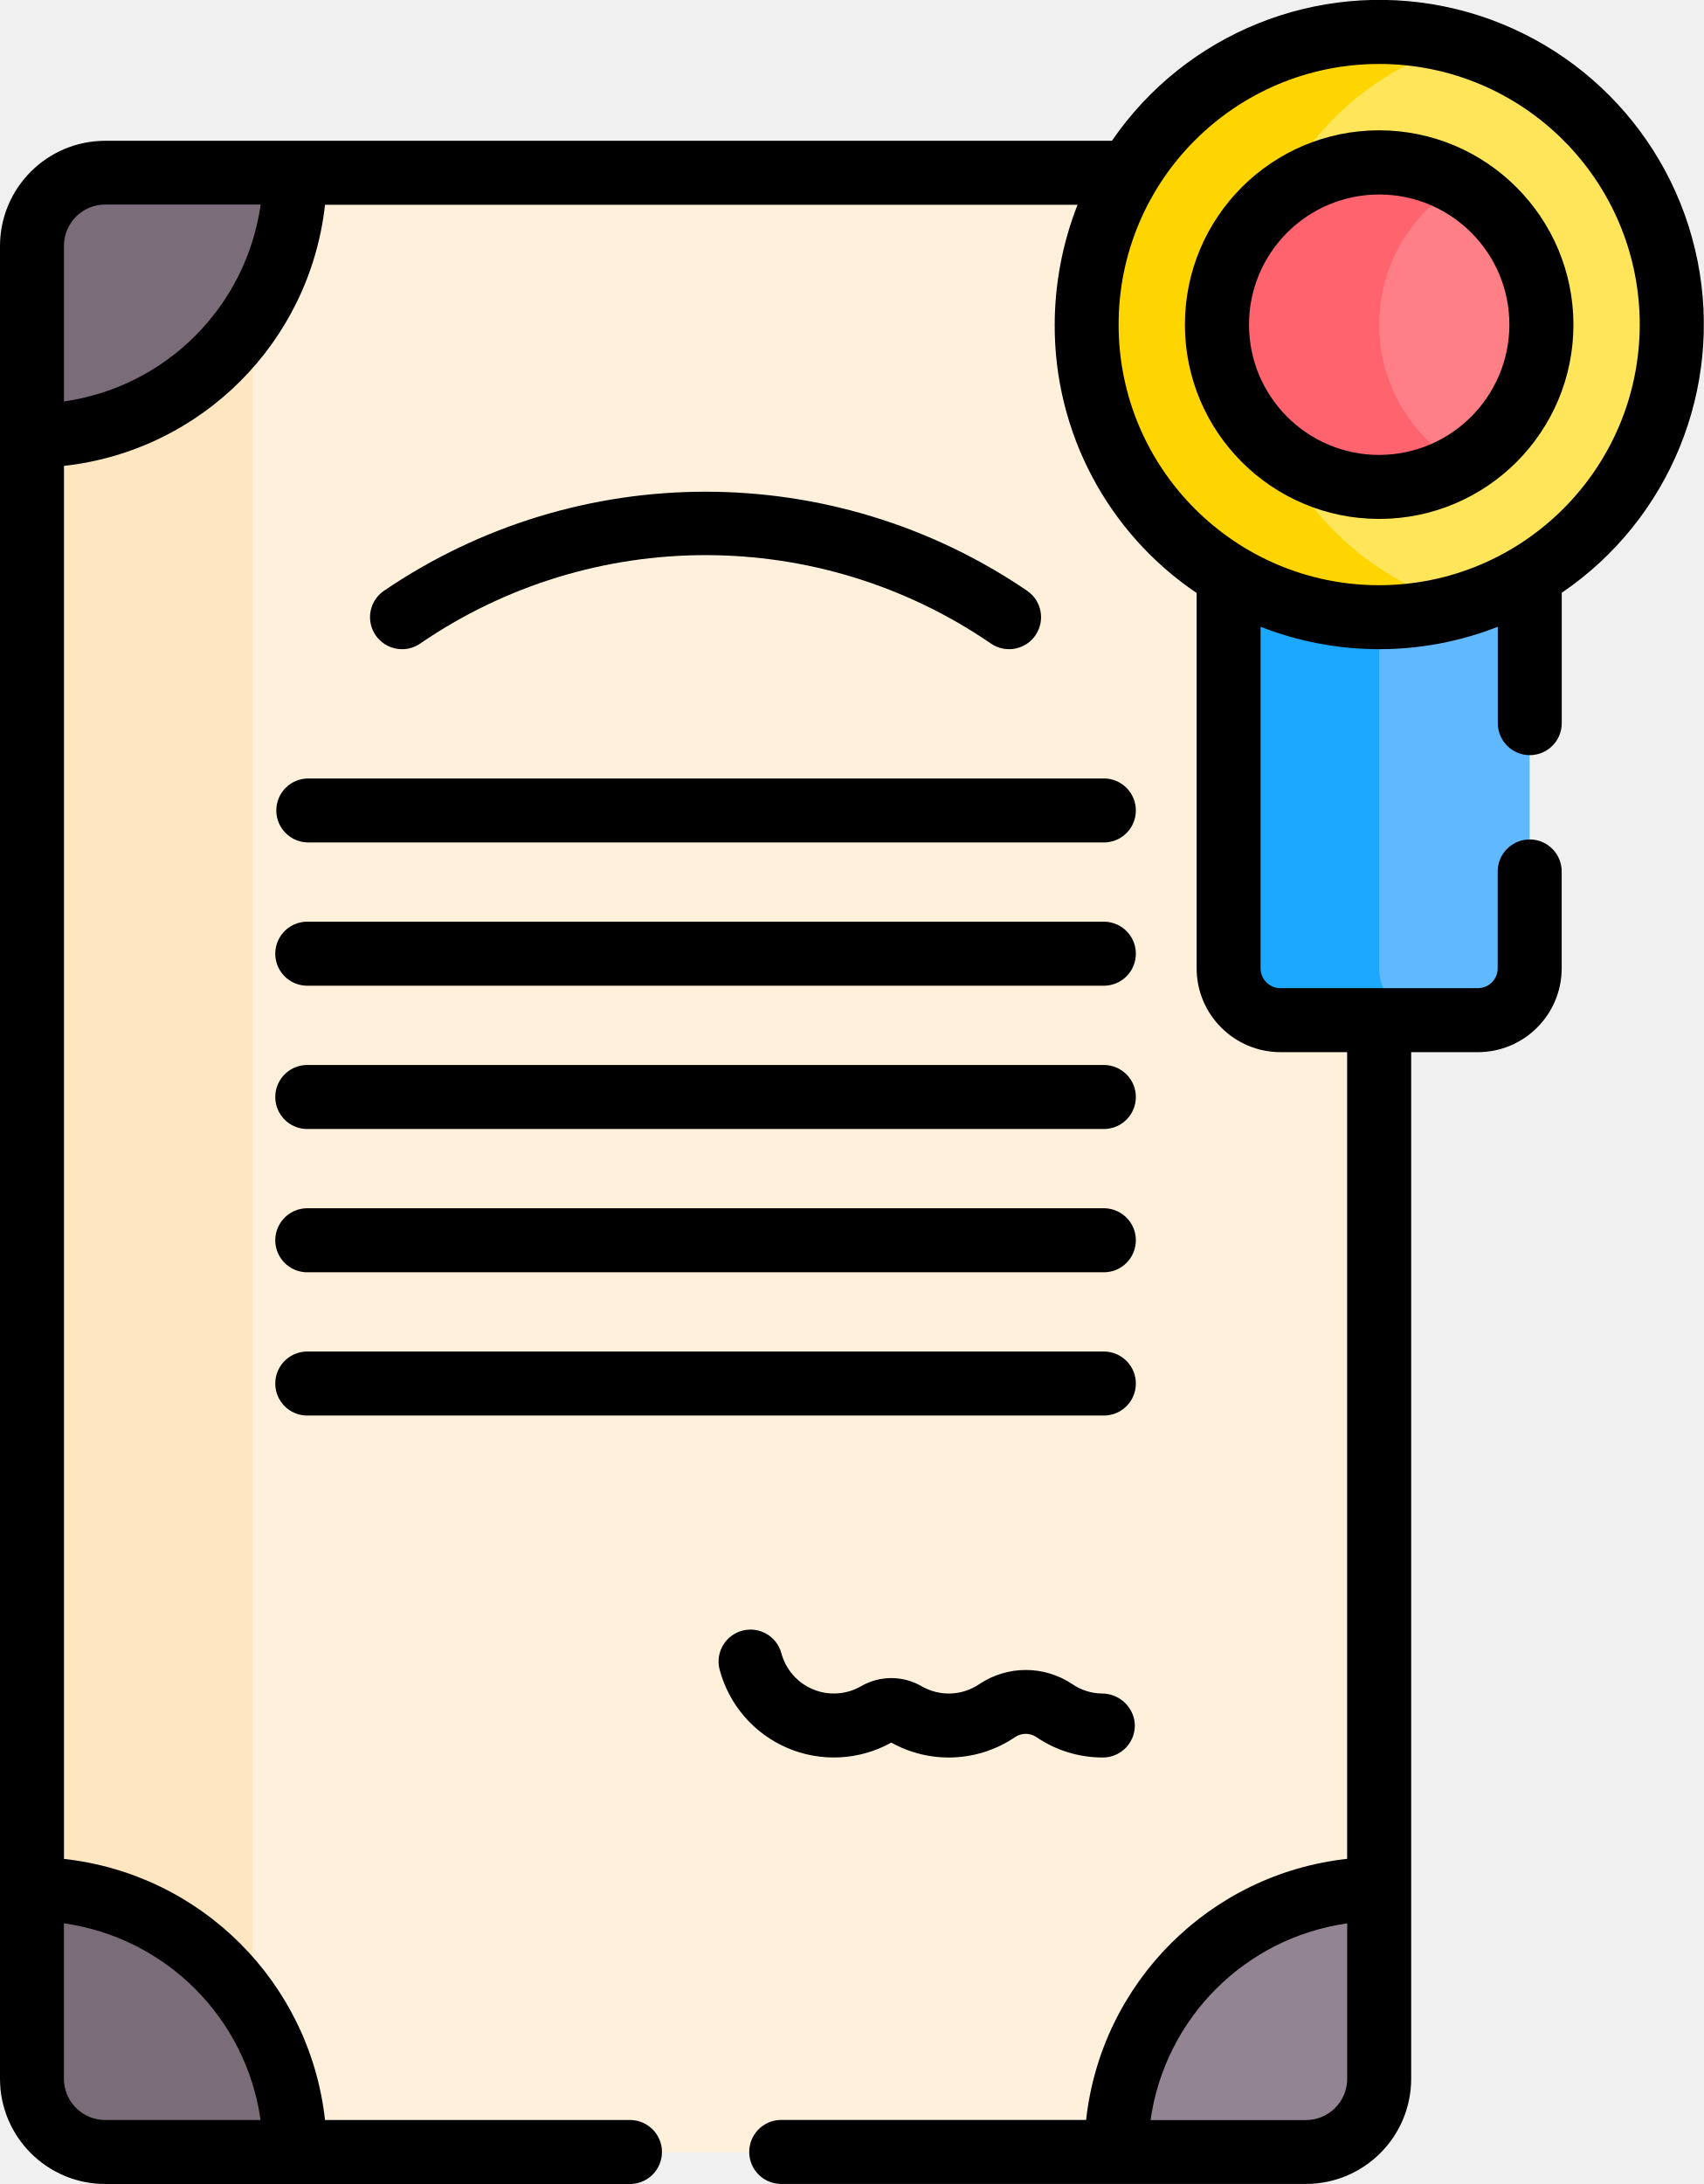
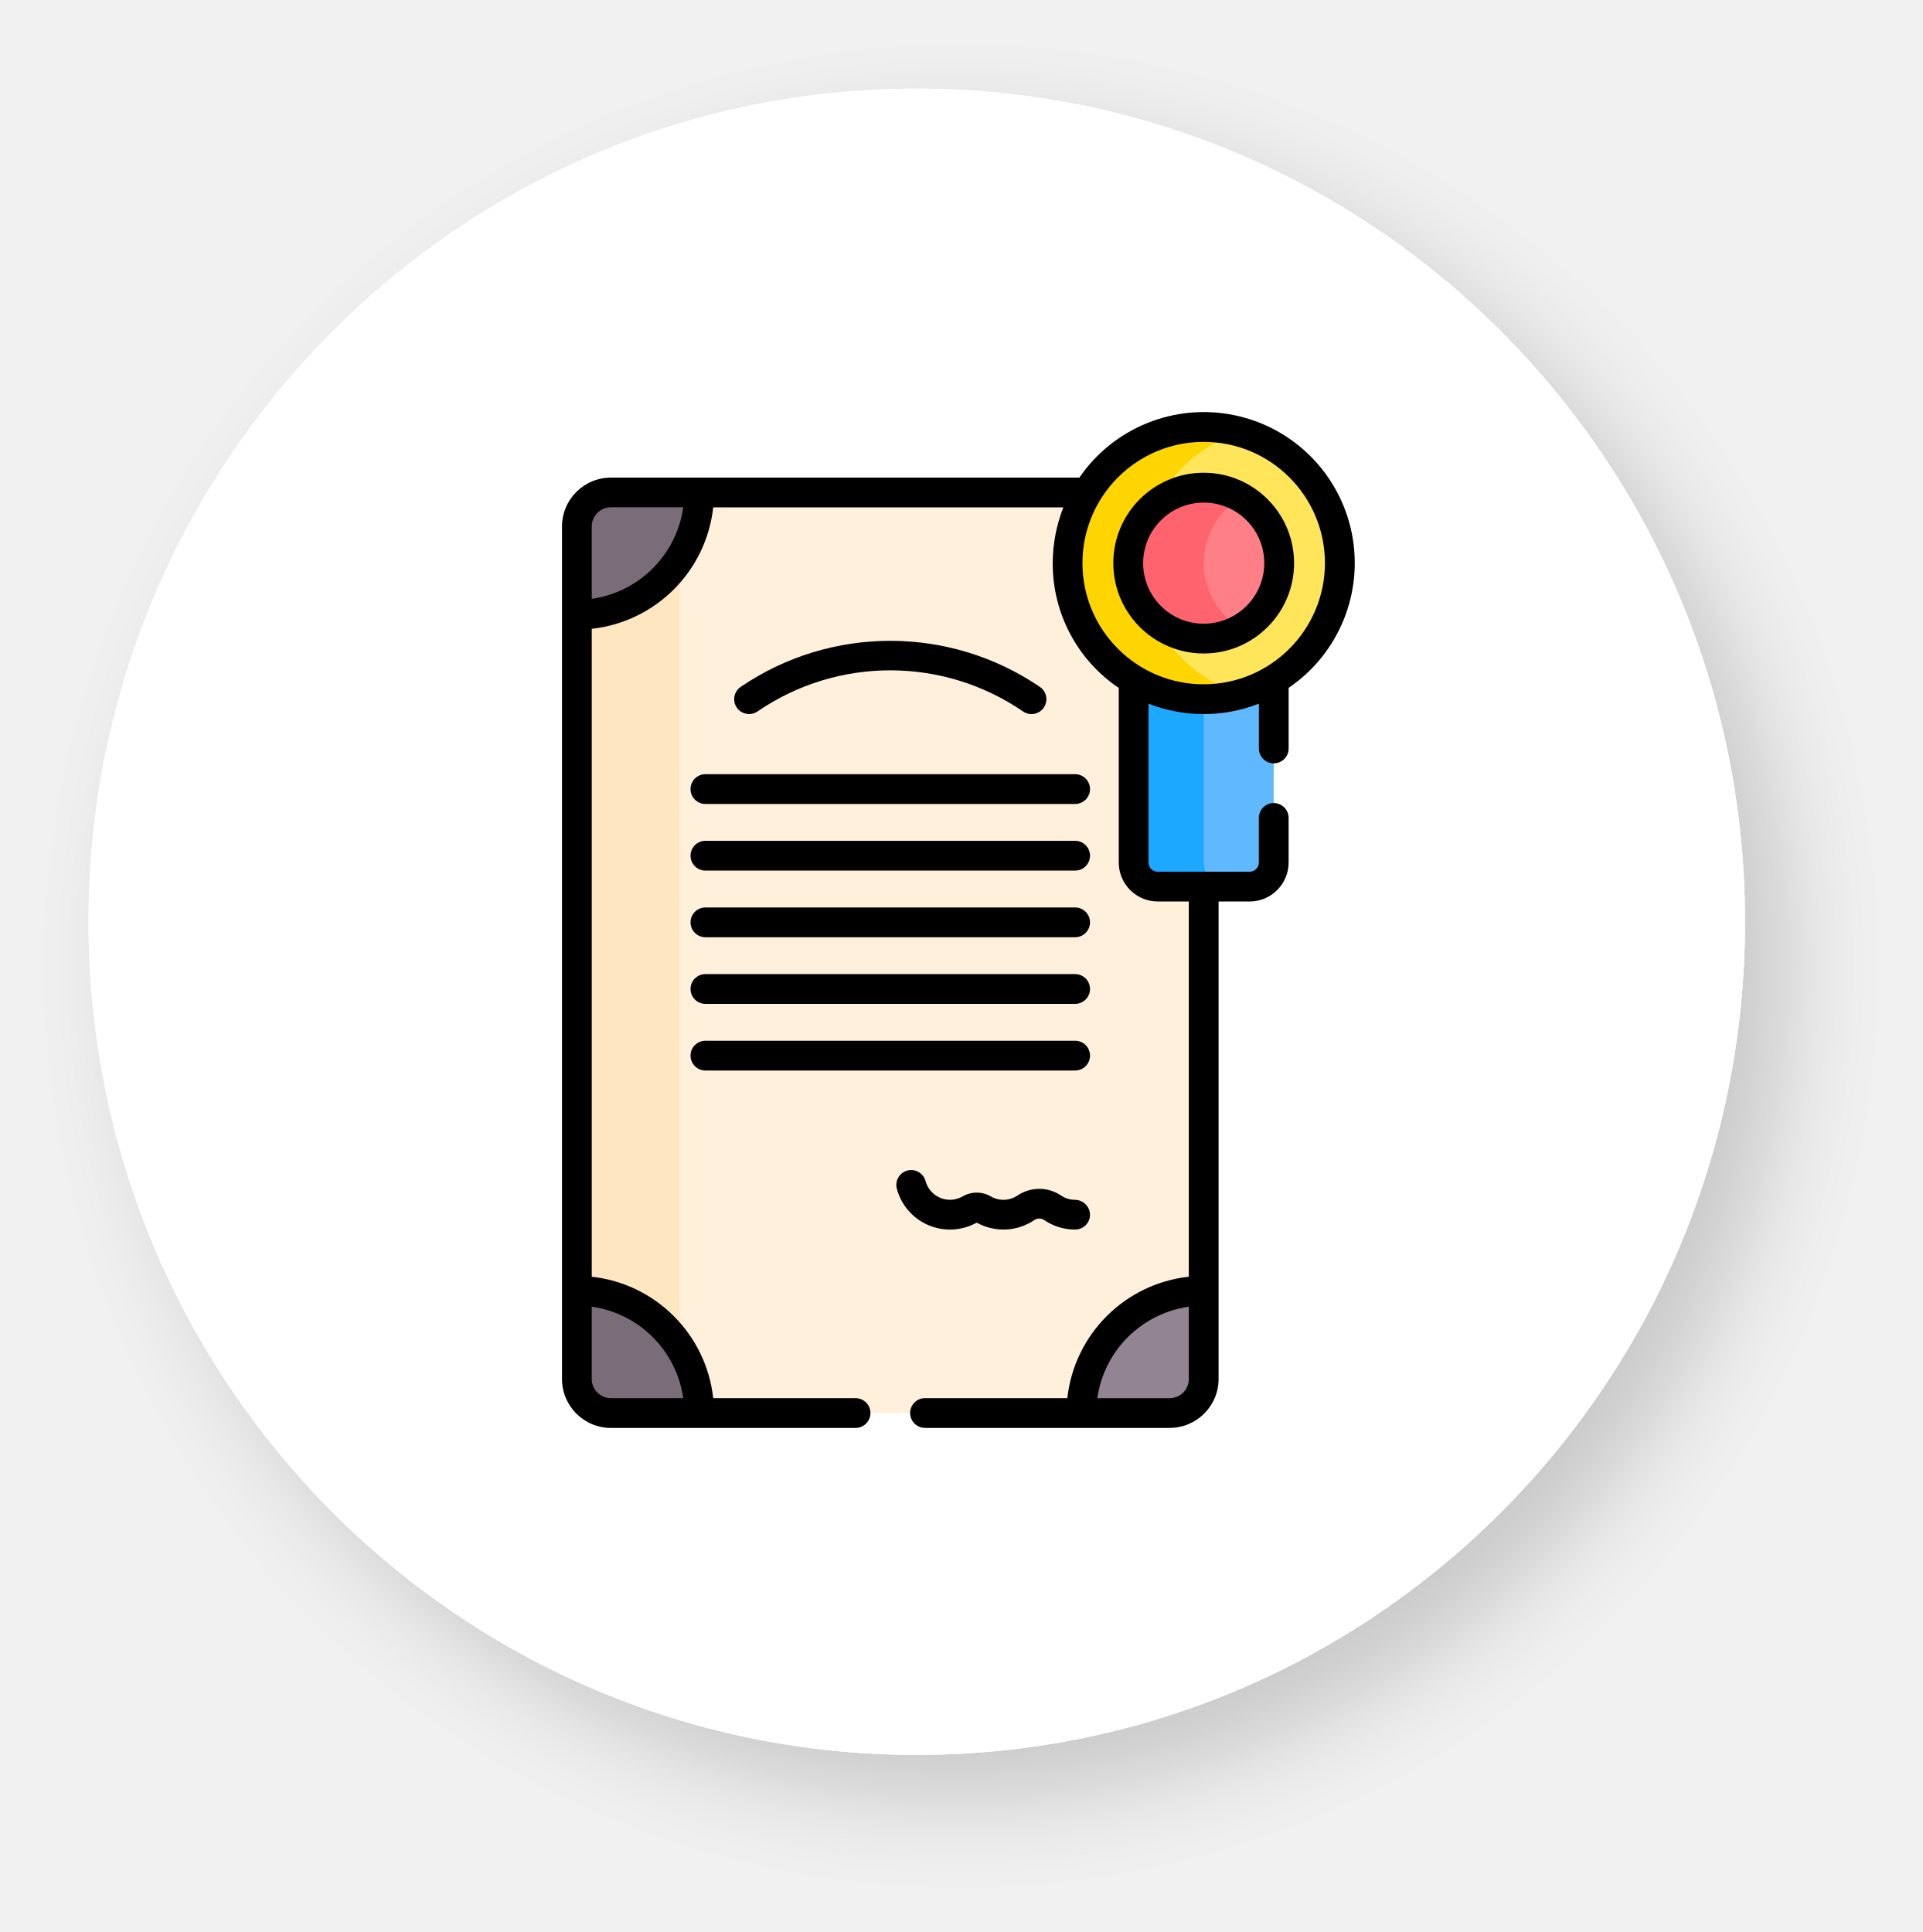
- <svg xmlns="http://www.w3.org/2000/svg" width="53.656" height="68.766" viewBox="0 0 53.656 68.766">
-   <g transform="translate(1.007 1.007)">
-     <path fill="#60b9fe" d="M42.424 17.769h-.085v12.014l.113.478.575.554.386.227.364.072h1.756a1.633 1.633 0 0 0 1.633-1.633V16.455a9.17 9.17 0 0 1-4.743 1.314Z" />
-     <path fill="#fef0db" d="M41.269 29.879h-2.675V16.955l-3.626-4.032-1.209-4.656 1.209-3.3-.417-.529H8.277l-1.828.867-.053.057v59.952l.624.6 1.257.844h25.874l.894-.978 6.3-5.91 1.086-1.389V31.114Z" />
-     <path fill="#fee6c1" d="M6.949 64.749V6.436a2.4 2.4 0 0 1 .728-1.719L6.449 5.3l-5.54 6.01L0 12.71v45.764l.674 1.356 6.346 6.077.413.278a2.4 2.4 0 0 1-.484-1.436" />
-     <path fill="#7b6c79" d="M2.305 4.433h5.972A8.277 8.277 0 0 1 0 12.71V6.738a2.305 2.305 0 0 1 2.305-2.305" />
-     <path fill="#938493" d="M40.123 66.751h-5.972a8.277 8.277 0 0 1 8.277-8.277v5.972a2.305 2.305 0 0 1-2.305 2.305" />
-     <path fill="#7b6c79" d="M2.305 66.751h5.972A8.277 8.277 0 0 0 0 58.474v5.972a2.305 2.305 0 0 0 2.305 2.305" />
-     <path fill="#1ca8ff" d="M42.428 29.481V17.769a9.17 9.17 0 0 1-4.743-1.314v13.026a1.633 1.633 0 0 0 1.633 1.633h4.743a1.633 1.633 0 0 1-1.633-1.633" />
-     <path fill="#ffe559" d="m44.983.362-.759.128-1.133.193-2.057 1.41-2.216 2.7-1.133 4.1.3 2.84 1.417 3.2 2.507 2.194 2.507.934h.569a9.213 9.213 0 0 0 0-17.7Z" />
-     <path fill="#ffd500" d="M38.325 9.213A9.215 9.215 0 0 1 44.983.362a9.213 9.213 0 1 0 0 17.7 9.215 9.215 0 0 1-6.658-8.849" />
-     <path fill="#ff7f87" d="M44.984 4.788h-.659L42.736 6.52l-.739 2.4v1.388l1.22 2.115 1.03 1.03.737.19a5.109 5.109 0 0 0 0-8.85Z" />
-     <path fill="#ff636e" d="M42.428 9.213a5.11 5.11 0 0 1 2.555-4.425 5.11 5.11 0 1 0 0 8.85 5.1 5.1 0 0 1-2.555-4.425" />
+ <svg xmlns="http://www.w3.org/2000/svg" width="130.113" height="130.788" viewBox="0 0 130.113 130.788">
+   <defs>
+     <filter id="_52" x="0" y="0" width="130.113" height="130.788" filterUnits="userSpaceOnUse">
+       <feOffset dx="3" dy="3" input="SourceAlpha" />
+       <feGaussianBlur stdDeviation="3" result="blur" />
+       <feFlood flood-opacity="0.161" />
+       <feComposite operator="in" in2="blur" />
+       <feComposite in="SourceGraphic" />
+     </filter>
+   </defs>
+   <g id="Grupo_1194393" data-name="Grupo 1194393" transform="translate(-5564.324 6195.665)">
+     <g transform="matrix(1, 0, 0, 1, 5564.32, -6195.66)" filter="url(#_52)">
+       <g id="_52-2" data-name="52" transform="translate(6 6)" fill="#fff" stroke="#fff" stroke-width="3">
+         <ellipse cx="56.056" cy="56.394" rx="56.056" ry="56.394" stroke="none" />
+         <ellipse cx="56.056" cy="56.394" rx="54.556" ry="54.894" fill="none" />
+       </g>
+     </g>
+     <g id="certificado_1_" data-name="certificado (1)" transform="translate(5602.363 -6167.766)">
+       <g id="Grupo_1194383" data-name="Grupo 1194383" transform="translate(1.007 1.007)">
+         <path id="Trazado_1100929" data-name="Trazado 1100929" d="M379.1,131.329h-.085v12.014l.113.478.575.554.386.227.364.072h1.756a1.633,1.633,0,0,0,1.633-1.633V130.015a9.168,9.168,0,0,1-4.743,1.314Z" transform="translate(-336.676 -113.56)" fill="#60b9fe" />
+         <path id="Trazado_1100930" data-name="Trazado 1100930" d="M146.248,65.951h-2.675V53.027l-3.626-4.032-1.209-4.656,1.209-3.3-.417-.529H113.256l-1.828.867-.053.057v59.952l.624.6,1.257.844h25.874l.894-.978,6.3-5.91,1.086-1.389V67.186Z" transform="translate(-104.979 -36.072)" fill="#fef0db" />
+         <path id="Trazado_1100931" data-name="Trazado 1100931" d="M70.7,102.649V44.336a2.4,2.4,0,0,1,.728-1.719L70.2,43.2l-5.54,6.01-.909,1.4V96.374l.674,1.356,6.346,6.077.413.278A2.388,2.388,0,0,1,70.7,102.649Z" transform="translate(-63.751 -37.9)" fill="#fee6c1" />
+         <path id="Trazado_1100932" data-name="Trazado 1100932" d="M66.055,40.505h5.972a8.277,8.277,0,0,1-8.277,8.277V42.81A2.305,2.305,0,0,1,66.055,40.505Z" transform="translate(-63.75 -36.072)" fill="#7b6c79" />
+         <path id="Trazado_1100933" data-name="Trazado 1100933" d="M323.995,451.146h-5.972a8.277,8.277,0,0,1,8.277-8.277v5.972A2.305,2.305,0,0,1,323.995,451.146Z" transform="translate(-283.872 -384.395)" fill="#938493" />
+         <path id="Trazado_1100934" data-name="Trazado 1100934" d="M66.055,451.146h5.972a8.277,8.277,0,0,0-8.277-8.277v5.972A2.305,2.305,0,0,0,66.055,451.146Z" transform="translate(-63.75 -384.395)" fill="#7b6c79" />
+         <g id="Grupo_1194382" data-name="Grupo 1194382" transform="translate(37.685 16.455)">
+           <path id="Trazado_1100935" data-name="Trazado 1100935" d="M349.079,143.042V131.33a9.169,9.169,0,0,1-4.743-1.314v13.026a1.633,1.633,0,0,0,1.633,1.633h4.743A1.633,1.633,0,0,1,349.079,143.042Z" transform="translate(-344.336 -130.016)" fill="#1ca8ff" />
+         </g>
+         <path id="Trazado_1100936" data-name="Trazado 1100936" d="M351.634,10.194l-.759.128-1.133.193-2.057,1.41-2.216,2.7-1.133,4.1.3,2.84,1.417,3.2,2.507,2.194,2.507.934h.569a9.213,9.213,0,0,0,0-17.7Z" transform="translate(-306.651 -9.832)" fill="#ffe559" />
+         <path id="Trazado_1100937" data-name="Trazado 1100937" d="M316.164,16.713a9.215,9.215,0,0,1,6.658-8.851,9.213,9.213,0,1,0,0,17.7A9.215,9.215,0,0,1,316.164,16.713Z" transform="translate(-277.839 -7.5)" fill="#ffd500" />
+         <path id="Trazado_1100938" data-name="Trazado 1100938" d="M379.424,43.15h-.659l-1.589,1.732-.739,2.4v1.388l1.22,2.115,1.03,1.03.737.19a5.109,5.109,0,0,0,0-8.85Z" transform="translate(-334.44 -38.362)" fill="#ff7f87" />
+         <path id="Trazado_1100939" data-name="Trazado 1100939" d="M346.712,43.157a5.107,5.107,0,0,1,2.555-4.425,5.11,5.11,0,1,0,0,8.85A5.106,5.106,0,0,1,346.712,43.157Z" transform="translate(-304.284 -33.944)" fill="#ff636e" />
+       </g>
+       <g id="Grupo_1194384" data-name="Grupo 1194384" transform="translate(0 0)">
+         <path id="Trazado_1100940" data-name="Trazado 1100940" d="M121.045,183.5a1.007,1.007,0,0,0,1.007,1.007h25.023a1.007,1.007,0,1,0,0-2.015H122.052A1.007,1.007,0,0,0,121.045,183.5Z" transform="translate(-112.343 -157.981)" />
+         <path id="Trazado_1100941" data-name="Trazado 1100941" d="M122.052,218.095h25.023a1.007,1.007,0,1,0,0-2.015H122.052a1.007,1.007,0,1,0,0,2.015Z" transform="translate(-112.343 -187.059)" />
+         <path id="Trazado_1100942" data-name="Trazado 1100942" d="M122.052,251.683h25.023a1.007,1.007,0,1,0,0-2.015H122.052a1.007,1.007,0,1,0,0,2.015Z" transform="translate(-112.343 -216.135)" />
+         <path id="Trazado_1100943" data-name="Trazado 1100943" d="M122.052,285.272h25.023a1.007,1.007,0,1,0,0-2.015H122.052a1.007,1.007,0,1,0,0,2.015Z" transform="translate(-112.343 -245.213)" />
+         <path id="Trazado_1100944" data-name="Trazado 1100944" d="M122.052,318.86h25.023a1.007,1.007,0,1,0,0-2.015H122.052a1.007,1.007,0,1,0,0,2.015Z" transform="translate(-112.343 -274.29)" />
+         <path id="Trazado_1100945" data-name="Trazado 1100945" d="M237.84,384.992a1.036,1.036,0,0,0-1.034-.905,1.7,1.7,0,0,1-.927-.294,2.628,2.628,0,0,0-2.935,0,1.71,1.71,0,0,1-1.815.064,1.9,1.9,0,0,0-1.907,0,1.712,1.712,0,0,1-2.509-1.039,1.006,1.006,0,0,0-1.947.507,3.723,3.723,0,0,0,5.409,2.307,3.724,3.724,0,0,0,3.9-.174.6.6,0,0,1,.669,0,3.7,3.7,0,0,0,2.092.643A1.007,1.007,0,0,0,237.84,384.992Z" transform="translate(-202.105 -330.764)" />
+         <path id="Trazado_1100946" data-name="Trazado 1100946" d="M144.037,120.235a1,1,0,0,0,.566-.175,15.9,15.9,0,0,1,17.984,0,1.007,1.007,0,1,0,1.133-1.666,18,18,0,0,0-20.251,0,1.007,1.007,0,0,0,.568,1.84Z" transform="translate(-131.374 -99.794)" />
+         <path id="Trazado_1100947" data-name="Trazado 1100947" d="M340.219,30.547a6.118,6.118,0,1,0,6.117,6.118A6.125,6.125,0,0,0,340.219,30.547Zm0,10.221a4.1,4.1,0,1,1,4.1-4.1A4.108,4.108,0,0,1,340.219,40.768Z" transform="translate(-296.783 -26.444)" />
+         <path id="Trazado_1100948" data-name="Trazado 1100948" d="M104.429,23.777a1.007,1.007,0,0,0,1.007-1.007V18.664A10.217,10.217,0,1,0,91.269,4.433H59.564a3.316,3.316,0,0,0-3.313,3.313V65.453a3.316,3.316,0,0,0,3.313,3.313H76.122a1.007,1.007,0,0,0,0-2.015H66.487a9.3,9.3,0,0,0-8.221-8.221V14.669a9.3,9.3,0,0,0,8.221-8.221h23.7a10.368,10.368,0,0,0-.72,3.773,10.146,10.146,0,0,0,4.47,8.45V30.488a2.643,2.643,0,0,0,2.64,2.64h2.1v25.4a9.3,9.3,0,0,0-8.221,8.221H80.823a1.007,1.007,0,0,0,0,2.015H97.381a3.316,3.316,0,0,0,3.313-3.313V33.129h2.1a2.643,2.643,0,0,0,2.64-2.64V27.471a1.007,1.007,0,1,0-2.015,0v3.018a.626.626,0,0,1-.625.625H96.576a.626.626,0,0,1-.625-.625V19.735a10.235,10.235,0,0,0,7.471,0V22.77A1.007,1.007,0,0,0,104.429,23.777ZM64.458,66.751H59.564a1.3,1.3,0,0,1-1.3-1.3V60.558A7.287,7.287,0,0,1,64.458,66.751ZM58.265,12.64v-4.9a1.3,1.3,0,0,1,1.3-1.3h4.895A7.287,7.287,0,0,1,58.265,12.64ZM98.679,65.453a1.3,1.3,0,0,1-1.3,1.3H92.486a7.287,7.287,0,0,1,6.193-6.193Zm1.007-47.027a8.206,8.206,0,1,1,8.206-8.206A8.217,8.217,0,0,1,99.686,18.426Z" transform="translate(-56.251 0)" />
+       </g>
+     </g>
  </g>
-   <path d="M8.702 25.519a1.007 1.007 0 0 0 1.007 1.007h25.023a1.008 1.008 0 1 0 0-2.015H9.709a1.007 1.007 0 0 0-1.007 1.008m1.007 5.517h25.023a1.008 1.008 0 1 0 0-2.015H9.709a1.008 1.008 0 1 0 0 2.015m0 4.512h25.023a1.008 1.008 0 1 0 0-2.015H9.709a1.008 1.008 0 1 0 0 2.015m0 4.511h25.023a1.008 1.008 0 1 0 0-2.015H9.709a1.008 1.008 0 1 0 0 2.015m0 4.511h25.023a1.008 1.008 0 1 0 0-2.015H9.709a1.008 1.008 0 1 0 0 2.015m26.026 9.658a1.036 1.036 0 0 0-1.034-.905 1.7 1.7 0 0 1-.927-.294 2.63 2.63 0 0 0-2.935 0 1.71 1.71 0 0 1-1.815.064 1.9 1.9 0 0 0-1.907 0 1.712 1.712 0 0 1-2.509-1.039 1.006 1.006 0 0 0-1.947.507 3.723 3.723 0 0 0 5.409 2.307 3.72 3.72 0 0 0 3.9-.174.6.6 0 0 1 .669 0 3.7 3.7 0 0 0 2.092.643 1.007 1.007 0 0 0 1.004-1.109M12.663 20.441a1 1 0 0 0 .566-.175 15.9 15.9 0 0 1 17.984 0 1.007 1.007 0 1 0 1.133-1.666 18 18 0 0 0-20.251 0 1.007 1.007 0 0 0 .568 1.84ZM43.436 4.103a6.118 6.118 0 1 0 6.117 6.118 6.125 6.125 0 0 0-6.117-6.118m0 10.221a4.1 4.1 0 1 1 4.1-4.1 4.11 4.11 0 0 1-4.1 4.1" />
-   <path d="M48.178 23.777a1.007 1.007 0 0 0 1.007-1.007v-4.106A10.217 10.217 0 1 0 35.018 4.433H3.313A3.316 3.316 0 0 0 0 7.746v57.707a3.316 3.316 0 0 0 3.313 3.313h16.558a1.008 1.008 0 0 0 0-2.015h-9.635a9.3 9.3 0 0 0-8.221-8.221V14.669a9.3 9.3 0 0 0 8.221-8.221h23.7a10.4 10.4 0 0 0-.72 3.773 10.15 10.15 0 0 0 4.47 8.45v11.817a2.643 2.643 0 0 0 2.64 2.64h2.1v25.4a9.3 9.3 0 0 0-8.221 8.221h-9.633a1.008 1.008 0 0 0 0 2.015H41.13a3.316 3.316 0 0 0 3.313-3.313V33.129h2.1a2.643 2.643 0 0 0 2.64-2.64v-3.018a1.008 1.008 0 1 0-2.015 0v3.018a.626.626 0 0 1-.625.625h-6.218a.626.626 0 0 1-.625-.625V19.735a10.24 10.24 0 0 0 7.471 0v3.035a1.007 1.007 0 0 0 1.007 1.007M8.207 66.751H3.313a1.3 1.3 0 0 1-1.3-1.3v-4.893a7.29 7.29 0 0 1 6.194 6.193M2.014 12.64v-4.9a1.3 1.3 0 0 1 1.3-1.3h4.895a7.29 7.29 0 0 1-6.195 6.2m40.414 52.813a1.3 1.3 0 0 1-1.3 1.3h-4.893a7.29 7.29 0 0 1 6.193-6.193Zm1.007-47.027a8.206 8.206 0 1 1 8.206-8.206 8.217 8.217 0 0 1-8.206 8.206" />
</svg>
